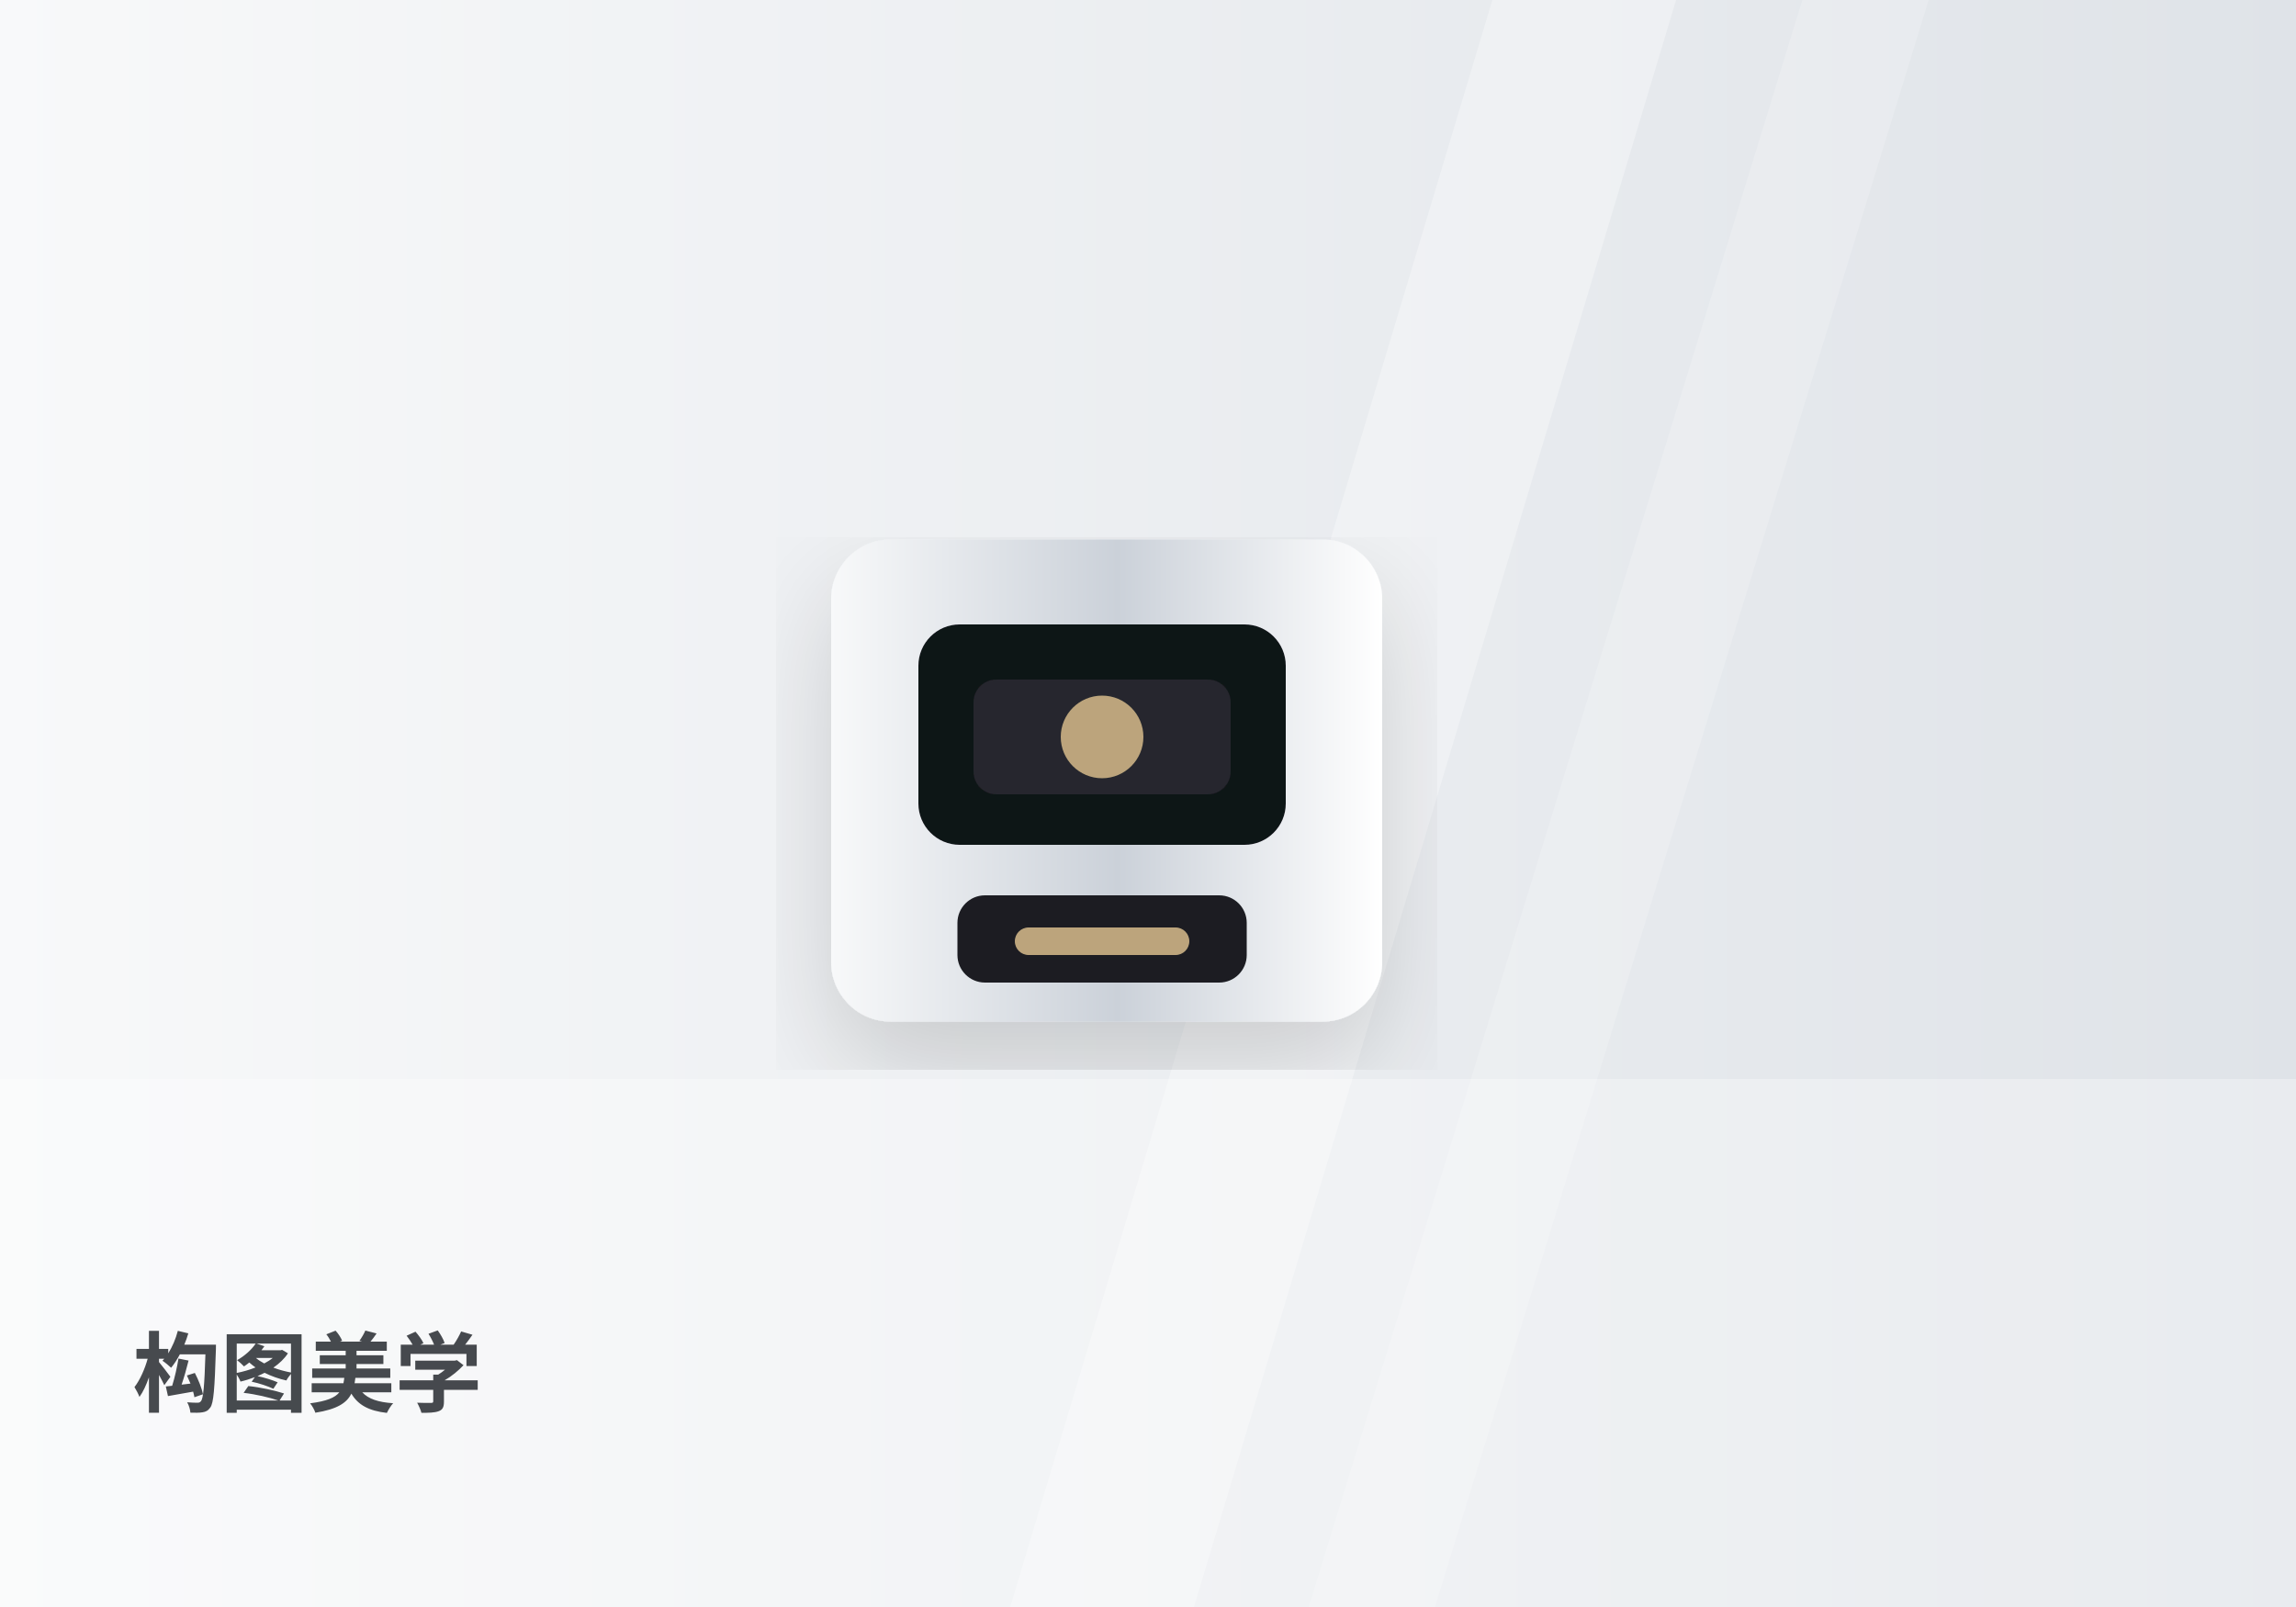
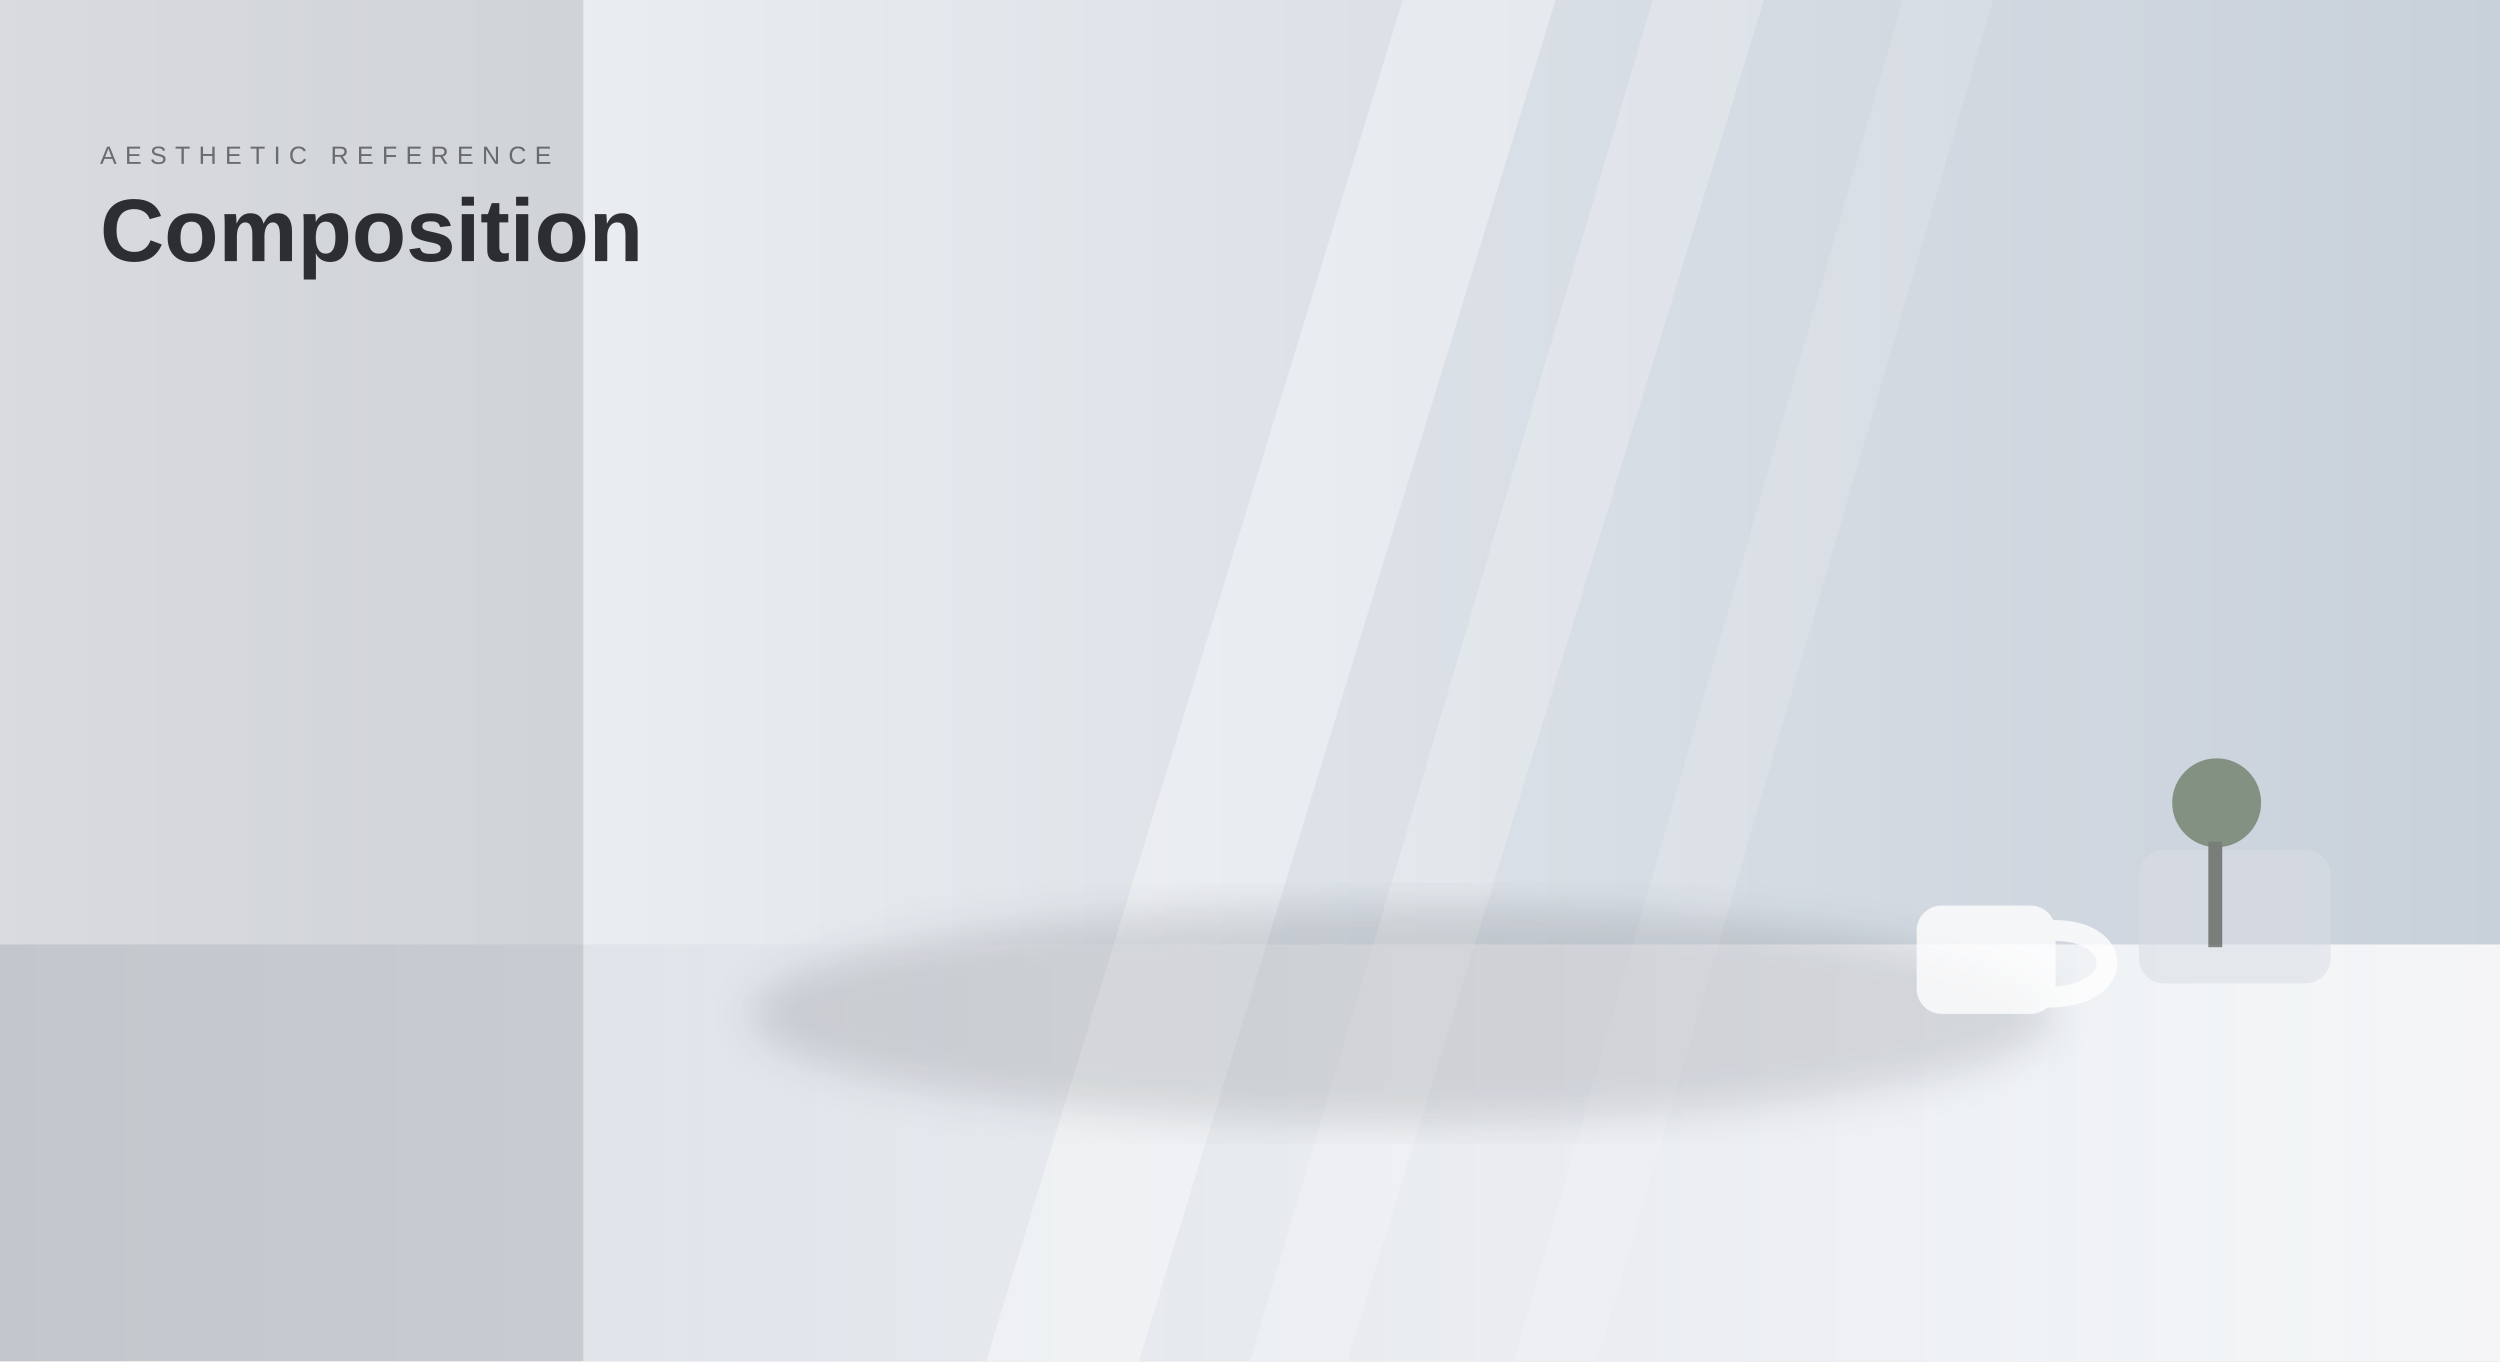
- <svg xmlns="http://www.w3.org/2000/svg" width="1000" height="700" viewBox="0 0 1000 700">
+ <svg xmlns="http://www.w3.org/2000/svg" width="1800" height="980" viewBox="0 0 1800 980">
  <defs>
-     <linearGradient id="g" x1="0" x2="1">
+     <linearGradient id="bg" x1="0" x2="1">
+       <stop offset="0" stop-color="#f4f6f8" />
+       <stop offset="1" stop-color="#c8d0da" />
+     </linearGradient>
+     <linearGradient id="desk" x1="0" x2="1">
+       <stop offset="0" stop-color="#d8dde4" />
+       <stop offset="1" stop-color="#f8f9fb" />
+     </linearGradient>
+     <linearGradient id="metal" x1="0" x2="1">
      <stop offset="0" stop-color="#f8f9fa" />
-       <stop offset="1" stop-color="#dfe3e8" />
-     </linearGradient>
-     <linearGradient id="m" x1="0" x2="1">
-       <stop offset="0" stop-color="#f8f9fa" />
-       <stop offset=".52" stop-color="#cbd1d9" />
-       <stop offset="1" stop-color="#ffffff" />
+       <stop offset=".35" stop-color="#bfc7d1" />
+       <stop offset=".62" stop-color="#ffffff" />
+       <stop offset="1" stop-color="#d2d8e0" />
    </linearGradient>
    <filter id="sd">
-       <feDropShadow dx="0" dy="20" stdDeviation="24" flood-color="#000" flood-opacity=".16" />
+       <feDropShadow dx="0" dy="26" stdDeviation="36" flood-color="#101216" flood-opacity=".20" />
+     </filter>
+     <filter id="blur">
+       <feGaussianBlur stdDeviation="14" />
    </filter>
  </defs>
-   <rect width="1000" height="700" fill="url(#g)" />
-   <rect x="0" y="470" width="1000" height="230" fill="#ffffff" opacity=".30" />
-   <polygon points="650,0 730,0 520,700 440,700" fill="#fff" opacity=".32" />
-   <polygon points="785,0 840,0 625,700 570,700" fill="#fff" opacity=".18" />
-   <g filter="url(#sd)">
-     <rect x="362" y="235" width="240" height="210" rx="26" fill="url(#m)" />
-     <rect x="400" y="272" width="160" height="96" rx="18" fill="#111319" />
-     <rect x="424" y="296" width="112" height="50" rx="10" fill="#25282d" />
-     <circle cx="480" cy="321" r="18" fill="#bca47c" />
-     <rect x="417" y="390" width="126" height="38" rx="12" fill="#1b1d22" />
-     <rect x="442" y="404" width="76" height="12" rx="6" fill="#bca47c" />
+   <rect width="1800" height="980" fill="url(#bg)" />
+   <rect y="680" width="1800" height="300" fill="url(#desk)" opacity=".92" />
+   <rect x="0" y="0" width="420" height="980" fill="#111318" opacity=".12" />
+   <polygon points="1010,0 1120,0 820,980 710,980" fill="#fff" opacity=".34" />
+   <polygon points="1190,0 1270,0 970,980 900,980" fill="#fff" opacity=".22" />
+   <polygon points="1370,0 1435,0 1150,980 1090,980" fill="#fff" opacity=".14" />
+   <ellipse cx="1010" cy="730" rx="470" ry="78" fill="#1b2028" opacity=".13" filter="url(#blur)" />
+   <g opacity=".78">
+     <rect x="1380" y="652" width="100" height="78" rx="18" fill="#ffffff" />
+     <path d="M1476 670 C1530 668 1532 718 1474 718" stroke="#ffffff" stroke-width="15" fill="none" />
+     <rect x="1540" y="612" width="138" height="96" rx="18" fill="#d9dee5" opacity=".72" />
+     <circle cx="1596" cy="578" r="32" fill="#6d7d68" />
+     <rect x="1590" y="606" width="10" height="76" fill="#60675f" />
  </g>
-   <text x="58" y="612" font-family="Arial" font-size="38" font-weight="700" fill="#15181d" opacity=".78">构图美学</text>
+   <text x="72" y="118" font-family="Arial" font-size="18" letter-spacing="6" fill="#111318" opacity=".55">AESTHETIC REFERENCE</text>
+   <text x="72" y="188" font-family="Arial" font-size="64" font-weight="700" fill="#111318" opacity=".86">Composition</text>
</svg>
